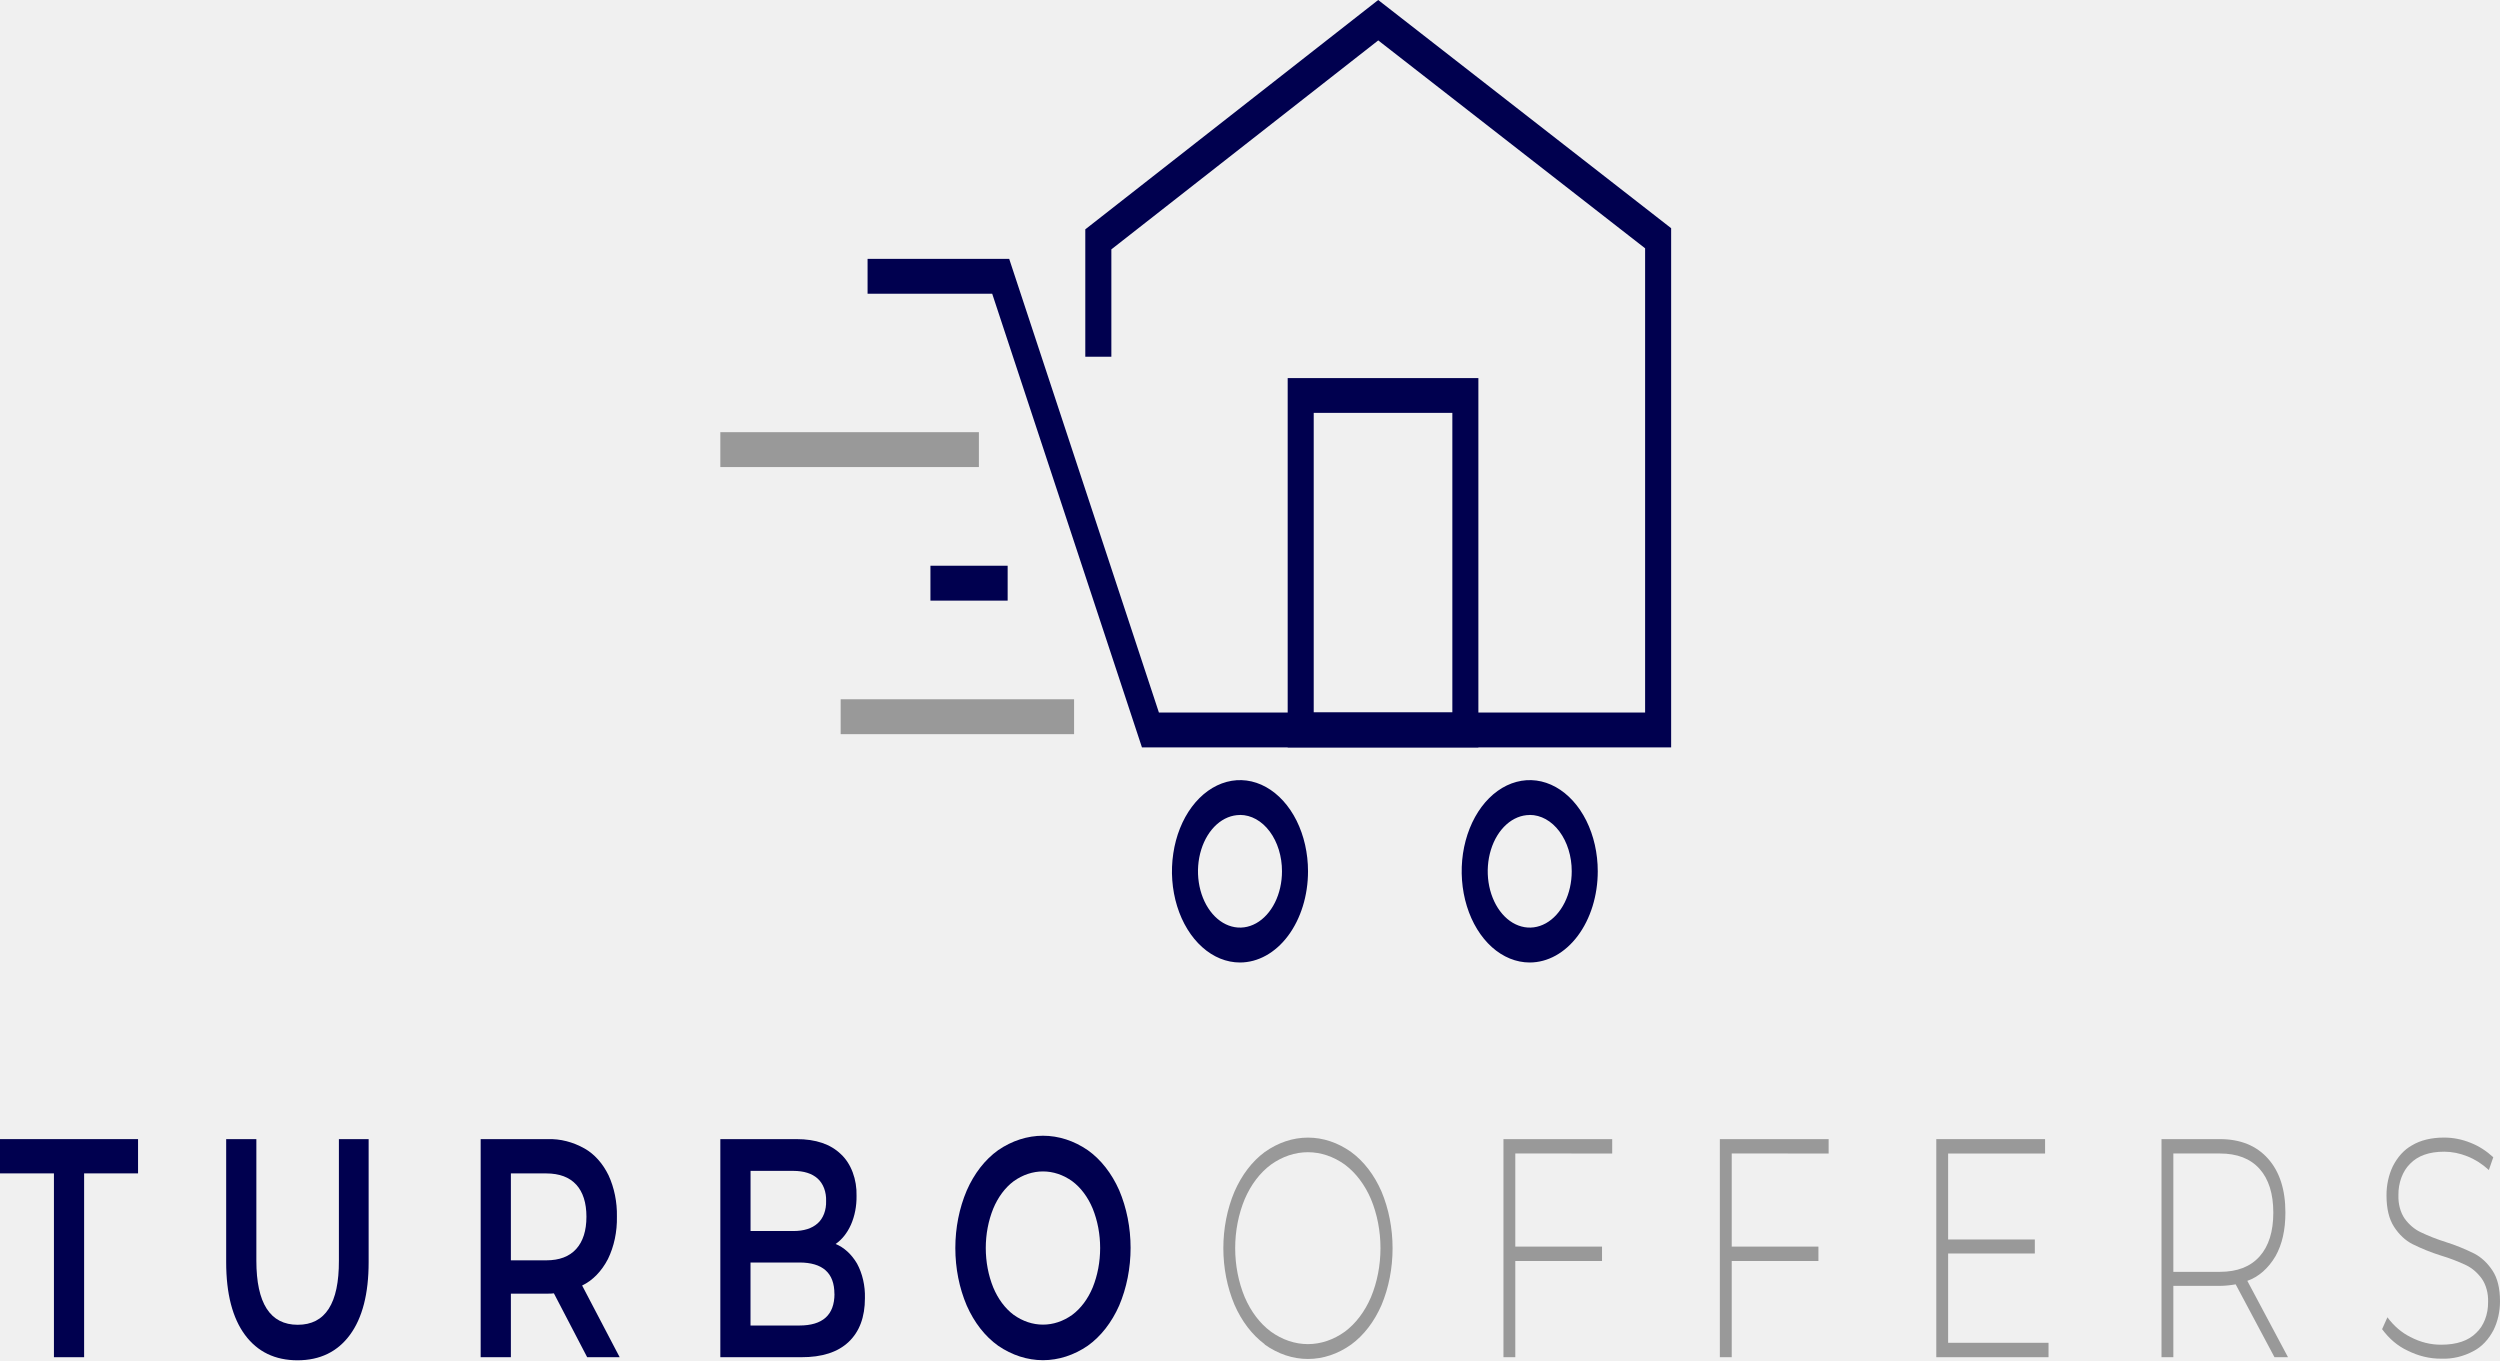
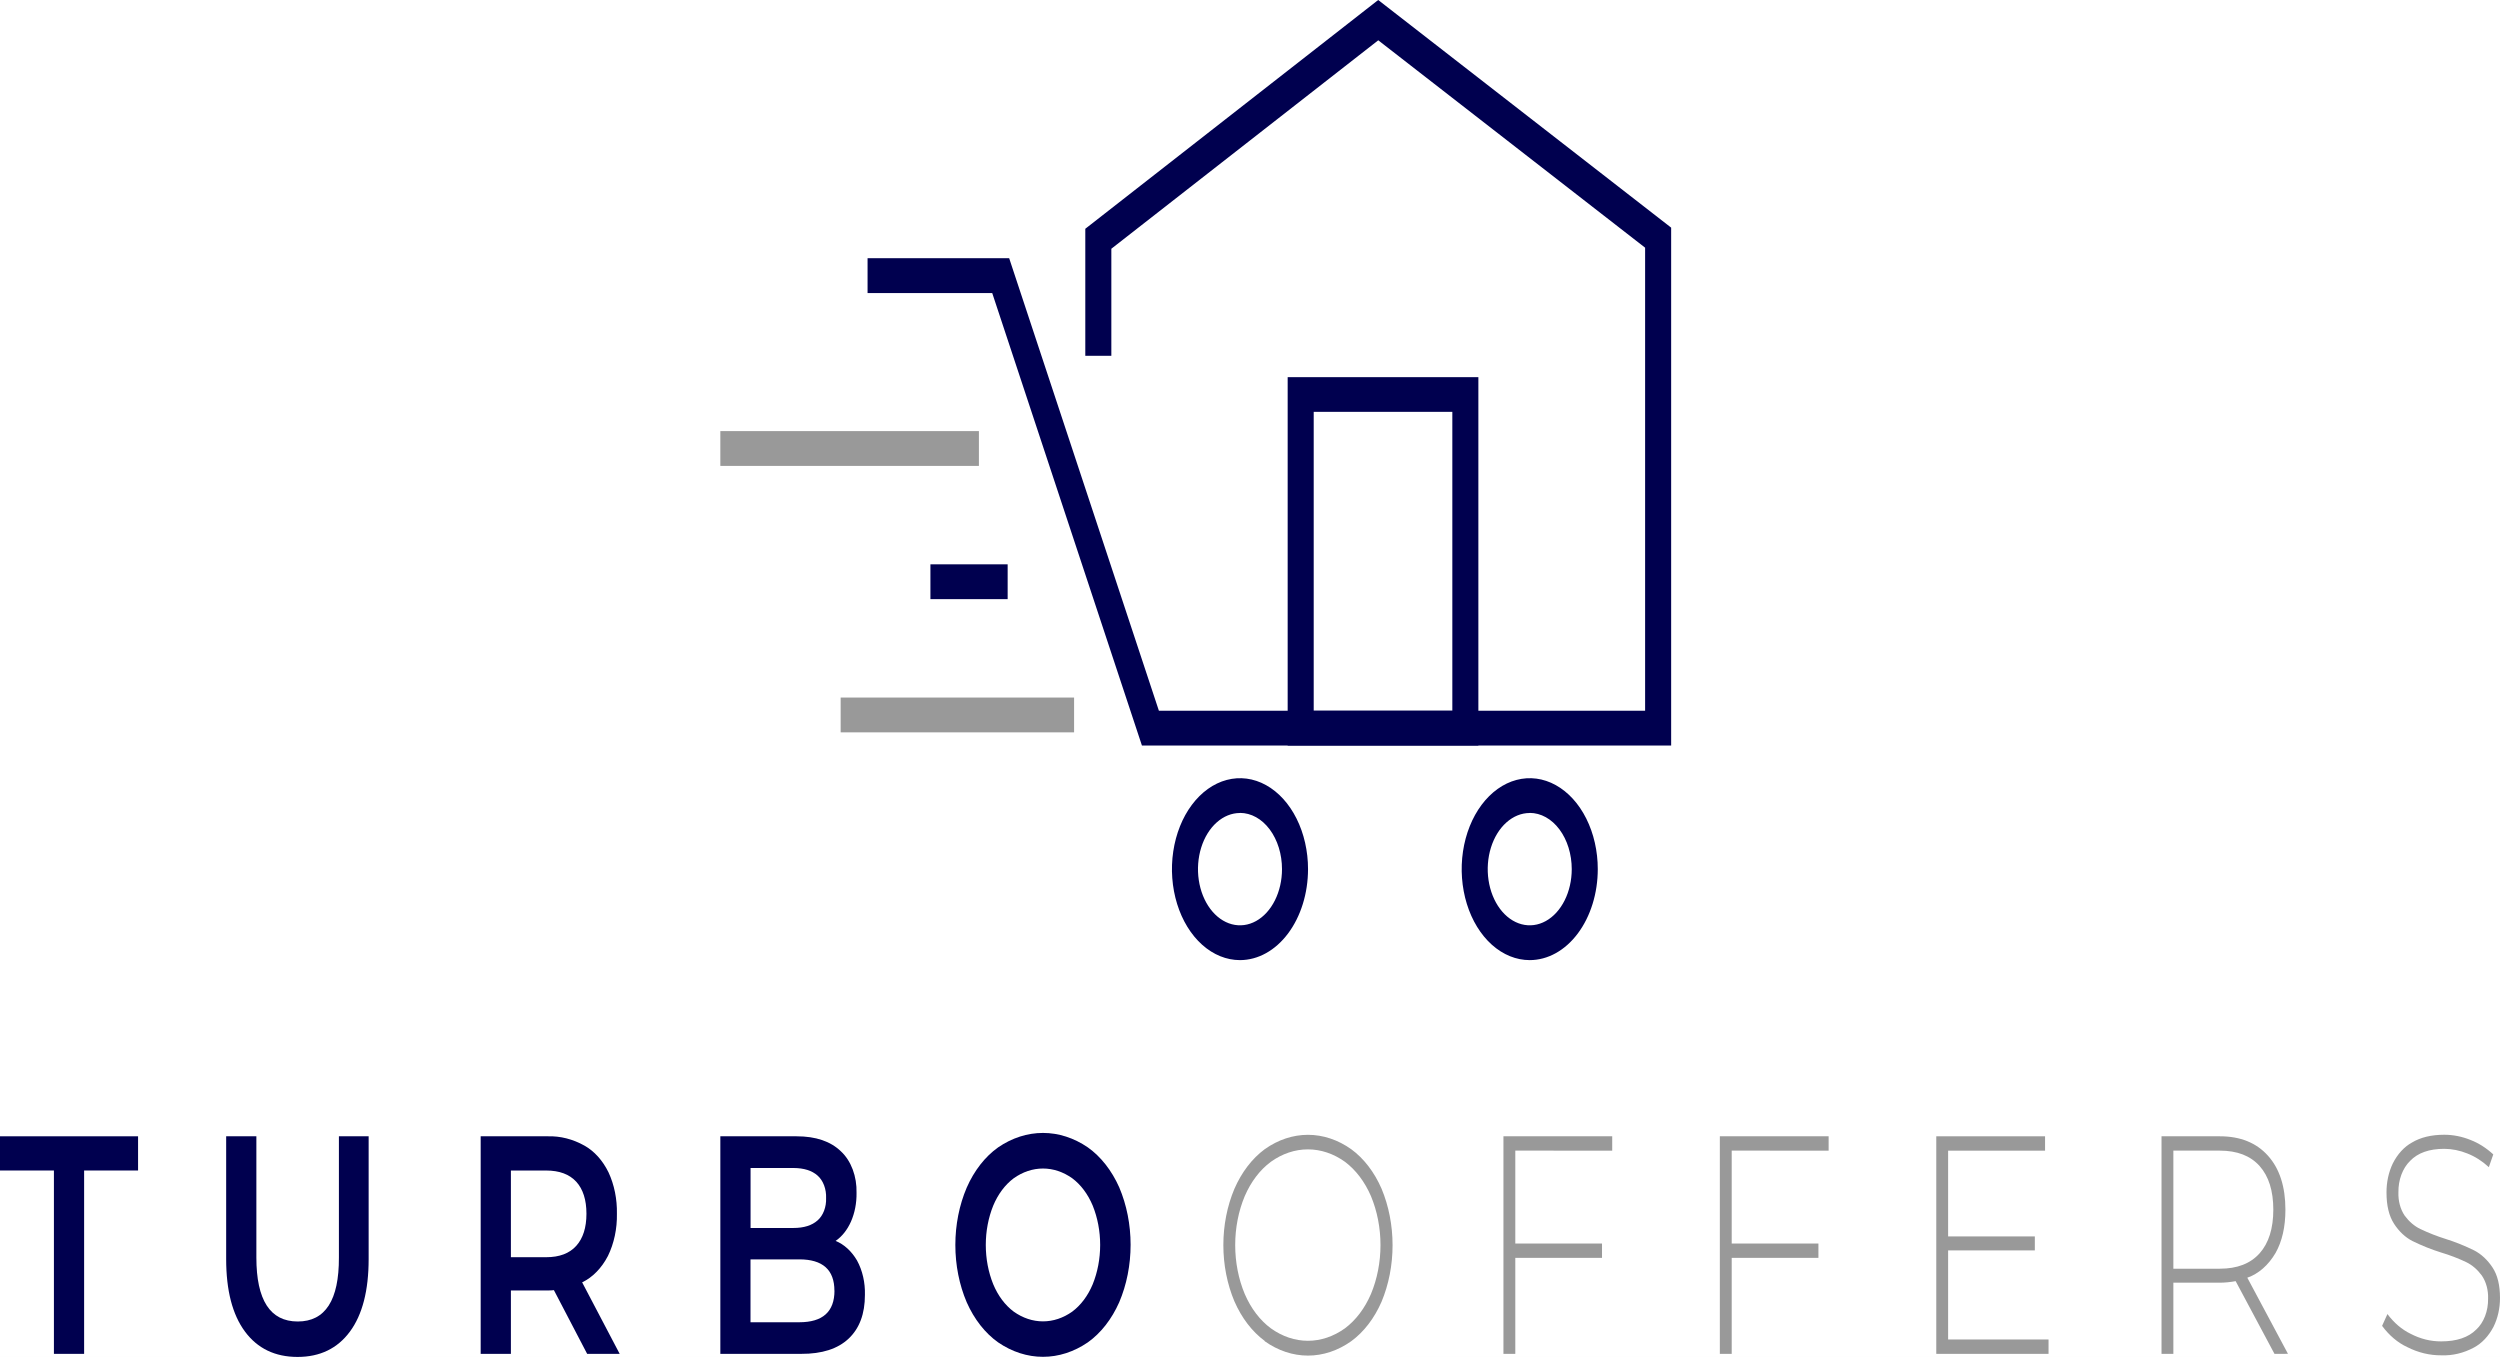
- <svg xmlns="http://www.w3.org/2000/svg" width="68" height="37" viewBox="0 0 68 37" fill="none">
-   <path d="M1.467 31.916H0V30.984H3.755V31.916H2.288V36.916H1.467V31.916Z" fill="#00004F" />
-   <path d="M6.664 36.31C6.323 35.849 6.152 35.189 6.152 34.331V30.984H6.973V34.288C6.973 35.452 7.349 36.034 8.099 36.034C8.85 36.034 9.223 35.452 9.218 34.288V30.984H10.027V34.33C10.027 35.189 9.857 35.849 9.518 36.309C9.179 36.769 8.704 36.999 8.094 37C7.482 37 7.005 36.77 6.664 36.31Z" fill="#00004F" />
-   <path d="M65.479 36.733C65.22 36.613 64.985 36.414 64.793 36.153L64.938 35.831C65.116 36.07 65.331 36.253 65.567 36.368C65.832 36.507 66.114 36.578 66.399 36.576C66.821 36.576 67.139 36.469 67.353 36.254C67.454 36.161 67.537 36.035 67.593 35.889C67.65 35.743 67.678 35.58 67.676 35.415C67.68 35.3 67.668 35.184 67.638 35.075C67.609 34.965 67.564 34.865 67.505 34.78C67.386 34.617 67.242 34.493 67.082 34.415C66.858 34.309 66.63 34.222 66.399 34.153C66.134 34.07 65.873 33.965 65.618 33.839C65.425 33.74 65.253 33.579 65.118 33.369C64.981 33.158 64.913 32.873 64.913 32.518C64.911 32.237 64.971 31.962 65.084 31.725C65.212 31.47 65.393 31.271 65.605 31.154C65.839 31.013 66.132 30.942 66.483 30.942C66.727 30.942 66.97 30.99 67.204 31.086C67.422 31.171 67.629 31.304 67.817 31.477L67.697 31.825C67.518 31.66 67.32 31.534 67.112 31.452C66.908 31.37 66.696 31.327 66.483 31.326C66.073 31.326 65.764 31.436 65.553 31.656C65.453 31.754 65.372 31.883 65.317 32.032C65.262 32.181 65.234 32.345 65.237 32.511C65.233 32.627 65.246 32.743 65.275 32.852C65.304 32.961 65.349 33.062 65.408 33.148C65.527 33.31 65.672 33.434 65.832 33.511C66.057 33.619 66.287 33.709 66.52 33.782C66.784 33.865 67.044 33.97 67.298 34.096C67.489 34.194 67.659 34.353 67.795 34.558C67.932 34.764 68 35.042 68 35.393C68.001 35.671 67.939 35.944 67.825 36.176C67.692 36.432 67.506 36.629 67.29 36.744C67.009 36.896 66.708 36.968 66.405 36.956C66.089 36.959 65.775 36.883 65.479 36.733V36.733Z" fill="#999999" />
-   <path d="M15.971 36.916L15.066 35.179C15.009 35.186 14.953 35.189 14.896 35.187H13.896V36.916H13.074V30.984H14.896C15.239 30.973 15.581 31.06 15.898 31.238C16.165 31.388 16.393 31.642 16.552 31.967C16.708 32.305 16.788 32.697 16.78 33.094C16.788 33.502 16.703 33.904 16.536 34.246C16.364 34.578 16.119 34.83 15.834 34.966L16.855 36.916H15.971ZM15.673 32.222C15.488 32.019 15.216 31.918 14.858 31.917H13.896V34.281H14.858C15.216 34.281 15.487 34.178 15.673 33.972C15.858 33.766 15.951 33.474 15.951 33.095C15.951 32.717 15.858 32.425 15.673 32.221V32.222Z" fill="#00004F" />
-   <path d="M23.311 34.369C23.459 34.641 23.535 34.973 23.526 35.31C23.526 35.824 23.378 36.221 23.083 36.5C22.788 36.78 22.358 36.918 21.794 36.916H19.593V30.984H21.667C22.19 30.984 22.592 31.121 22.874 31.395C23.01 31.521 23.12 31.691 23.194 31.889C23.268 32.087 23.304 32.306 23.298 32.528C23.302 32.803 23.25 33.074 23.146 33.311C23.046 33.535 22.902 33.717 22.729 33.836C22.959 33.93 23.162 34.116 23.311 34.369V34.369ZM20.415 31.848V33.484H21.579C21.865 33.484 22.085 33.414 22.239 33.276C22.314 33.211 22.374 33.121 22.415 33.014C22.455 32.908 22.474 32.789 22.47 32.67C22.475 32.55 22.456 32.43 22.416 32.322C22.375 32.214 22.314 32.123 22.239 32.056C22.085 31.918 21.865 31.849 21.579 31.848H20.415ZM22.696 35.195C22.696 34.625 22.378 34.34 21.741 34.34H20.414V36.054H21.741C22.378 36.054 22.697 35.767 22.698 35.192L22.696 35.195Z" fill="#00004F" />
-   <path d="M27.148 36.603C26.794 36.351 26.499 35.973 26.295 35.51C26.092 35.034 25.985 34.495 25.985 33.947C25.985 33.398 26.092 32.86 26.295 32.383C26.498 31.919 26.794 31.539 27.148 31.286C27.526 31.027 27.945 30.892 28.369 30.892C28.793 30.892 29.212 31.027 29.589 31.286C29.943 31.538 30.238 31.914 30.442 32.375C30.645 32.852 30.752 33.392 30.752 33.942C30.752 34.492 30.645 35.032 30.442 35.51C30.238 35.972 29.943 36.35 29.589 36.603C29.212 36.862 28.793 36.997 28.369 36.997C27.945 36.997 27.526 36.862 27.148 36.603ZM29.165 35.764C29.399 35.59 29.592 35.331 29.722 35.018C29.855 34.689 29.924 34.321 29.924 33.946C29.924 33.572 29.855 33.204 29.722 32.875C29.592 32.562 29.399 32.303 29.165 32.129C28.92 31.954 28.647 31.863 28.369 31.863C28.091 31.863 27.818 31.954 27.572 32.129C27.339 32.303 27.146 32.562 27.016 32.875C26.883 33.204 26.813 33.572 26.813 33.946C26.813 34.321 26.883 34.689 27.016 35.018C27.146 35.331 27.339 35.59 27.572 35.764C27.818 35.939 28.091 36.03 28.369 36.03C28.647 36.03 28.92 35.939 29.165 35.764Z" fill="#00004F" />
-   <path d="M34.4 36.563C34.058 36.31 33.773 35.937 33.576 35.484C33.379 35.016 33.275 34.487 33.275 33.95C33.275 33.413 33.379 32.884 33.576 32.416C33.773 31.963 34.057 31.589 34.4 31.336C34.763 31.078 35.166 30.943 35.577 30.943C35.987 30.943 36.391 31.078 36.753 31.336C37.096 31.587 37.381 31.959 37.578 32.412C37.775 32.883 37.878 33.414 37.878 33.953C37.878 34.493 37.775 35.024 37.578 35.495C37.381 35.948 37.096 36.32 36.753 36.571C36.391 36.829 35.987 36.964 35.577 36.964C35.166 36.964 34.763 36.829 34.4 36.571V36.563ZM36.582 36.22C36.877 36 37.122 35.676 37.29 35.284C37.46 34.876 37.549 34.417 37.549 33.95C37.549 33.483 37.46 33.023 37.29 32.615C37.122 32.223 36.877 31.9 36.582 31.679C36.272 31.457 35.926 31.34 35.575 31.34C35.224 31.34 34.878 31.457 34.568 31.679C34.272 31.898 34.026 32.222 33.857 32.615C33.687 33.023 33.597 33.482 33.597 33.95C33.597 34.417 33.687 34.876 33.857 35.284C34.026 35.677 34.272 36.001 34.568 36.22C34.878 36.443 35.224 36.56 35.575 36.56C35.926 36.56 36.272 36.443 36.582 36.22V36.22Z" fill="#999999" />
-   <path d="M41.216 31.374V33.908H43.575V34.3H41.216V36.916H40.894V30.984H43.852V31.376L41.216 31.374Z" fill="#999999" />
-   <path d="M47.103 31.374V33.908H49.461V34.3H47.103V36.916H46.78V30.984H49.739V31.376L47.103 31.374Z" fill="#999999" />
-   <path d="M55.72 36.524V36.916H52.667V30.984H55.626V31.376H52.989V33.714H55.347V34.095H52.989V36.524H55.72Z" fill="#999999" />
-   <path d="M61.866 36.916L60.81 34.934C60.667 34.96 60.524 34.974 60.38 34.976H59.115V36.916H58.793V30.984H60.38C60.937 30.984 61.373 31.16 61.689 31.514C62.005 31.867 62.163 32.357 62.163 32.984C62.163 33.454 62.074 33.848 61.895 34.166C61.701 34.498 61.431 34.735 61.127 34.839L62.233 36.915L61.866 36.916ZM60.38 34.594C60.852 34.594 61.212 34.454 61.461 34.175C61.71 33.895 61.834 33.499 61.834 32.984C61.834 32.47 61.71 32.074 61.461 31.794C61.212 31.515 60.852 31.375 60.38 31.375H59.115V34.594H60.38Z" fill="#999999" />
-   <path d="M45.455 20.329H31.061L26.988 7.99H23.598V7.041H27.45L31.522 19.38H44.747V6.754L37.488 1.099L30.229 6.783V9.703H29.52V6.238L37.487 0L45.455 6.207V20.329Z" fill="#00004F" />
-   <path d="M33.728 26.18C33.362 26.18 33.004 26.035 32.7 25.762C32.395 25.489 32.158 25.102 32.018 24.649C31.878 24.196 31.841 23.697 31.913 23.216C31.984 22.735 32.16 22.293 32.419 21.946C32.678 21.599 33.008 21.363 33.367 21.267C33.726 21.171 34.098 21.22 34.436 21.408C34.774 21.596 35.063 21.914 35.267 22.322C35.47 22.73 35.578 23.209 35.578 23.7C35.578 24.357 35.383 24.988 35.036 25.453C34.689 25.918 34.218 26.179 33.728 26.18V26.18ZM33.728 22.168C33.502 22.168 33.281 22.258 33.093 22.426C32.905 22.595 32.759 22.834 32.672 23.114C32.586 23.393 32.563 23.701 32.607 23.998C32.651 24.295 32.76 24.568 32.92 24.782C33.08 24.997 33.283 25.142 33.505 25.201C33.727 25.261 33.956 25.23 34.165 25.114C34.374 24.998 34.552 24.802 34.678 24.55C34.803 24.299 34.87 24.003 34.87 23.7C34.871 23.293 34.75 22.903 34.536 22.616C34.322 22.328 34.031 22.166 33.728 22.166V22.168Z" fill="#00004F" />
-   <path d="M41.609 26.18C41.243 26.18 40.885 26.035 40.58 25.762C40.276 25.489 40.039 25.102 39.899 24.649C39.759 24.196 39.722 23.697 39.793 23.216C39.865 22.735 40.041 22.293 40.3 21.946C40.559 21.599 40.889 21.363 41.248 21.267C41.607 21.171 41.979 21.22 42.317 21.408C42.655 21.596 42.944 21.914 43.148 22.322C43.351 22.73 43.459 23.209 43.459 23.7C43.459 24.357 43.264 24.988 42.917 25.453C42.57 25.918 42.099 26.179 41.609 26.18ZM41.609 22.168C41.383 22.168 41.162 22.258 40.974 22.426C40.786 22.595 40.639 22.834 40.553 23.114C40.467 23.393 40.444 23.701 40.488 23.998C40.532 24.295 40.641 24.568 40.801 24.782C40.961 24.997 41.164 25.142 41.386 25.201C41.607 25.261 41.837 25.23 42.046 25.114C42.255 24.998 42.433 24.802 42.559 24.55C42.684 24.299 42.751 24.003 42.751 23.7C42.752 23.293 42.631 22.903 42.417 22.616C42.203 22.328 41.912 22.166 41.609 22.166V22.168Z" fill="#00004F" />
-   <path d="M26.626 11.755H19.593V12.704H26.626V11.755Z" fill="#999999" />
-   <path d="M27.408 15.388H25.308V16.337H27.408V15.388Z" fill="#00004F" />
-   <path d="M29.215 19.02H22.866V19.969H29.215V19.02Z" fill="#999999" />
-   <path d="M40.212 20.329H35.025V10.284H40.212V20.329ZM35.733 19.38H39.504V11.23H35.733V19.38Z" fill="#00004F" />
+ <svg xmlns="http://www.w3.org/2000/svg" width="339" height="184" viewBox="0 0 339 184" fill="none">
+   <g clip-path="url(#clip0)">
+     <rect width="339" height="184" fill="white" />
+     <path d="M7.311 158.72H0V154.082H18.722V158.72H11.407V183.583H7.311V158.72Z" fill="#00004F" />
+     <path d="M33.222 180.567C31.52 178.275 30.668 174.995 30.668 170.726V154.082H34.764V170.516C34.764 176.302 36.635 179.195 40.376 179.195C44.117 179.195 45.977 176.302 45.956 170.516V154.082H49.988V170.723C49.988 174.994 49.142 178.274 47.451 180.563C45.761 182.852 43.393 183.998 40.35 184C37.299 184 34.923 182.856 33.222 180.567Z" fill="#00004F" />
+     <path d="M326.432 182.671C325.141 182.075 323.97 181.088 323.012 179.787L323.736 178.185C324.621 179.374 325.692 180.286 326.872 180.859C328.193 181.549 329.6 181.9 331.018 181.892C333.121 181.892 334.707 181.358 335.776 180.29C336.281 179.826 336.691 179.203 336.972 178.475C337.253 177.748 337.395 176.939 337.385 176.12C337.407 175.544 337.342 174.968 337.196 174.425C337.05 173.883 336.825 173.384 336.534 172.959C335.94 172.152 335.219 171.532 334.423 171.147C333.309 170.62 332.172 170.184 331.018 169.842C329.698 169.429 328.398 168.909 327.126 168.283C326.163 167.791 325.307 166.987 324.633 165.944C323.951 164.892 323.61 163.478 323.61 161.712C323.602 160.315 323.898 158.945 324.461 157.768C325.099 156.498 326.004 155.509 327.062 154.927C328.228 154.226 329.685 153.874 331.435 153.871C332.653 153.872 333.864 154.114 335.029 154.588C336.12 155.015 337.152 155.673 338.088 156.537L337.487 158.267C336.595 157.445 335.611 156.819 334.572 156.412C333.554 156 332.498 155.787 331.435 155.781C329.396 155.781 327.852 156.329 326.802 157.426C326.303 157.913 325.9 158.553 325.625 159.293C325.35 160.033 325.213 160.851 325.225 161.677C325.204 162.253 325.269 162.83 325.415 163.373C325.561 163.916 325.785 164.415 326.076 164.842C326.67 165.648 327.393 166.267 328.19 166.65C329.315 167.185 330.461 167.636 331.624 167.998C332.939 168.41 334.235 168.931 335.501 169.557C336.452 170.048 337.301 170.837 337.977 171.856C338.659 172.88 339 174.264 339 176.007C339.003 177.393 338.698 178.749 338.125 179.904C337.464 181.175 336.537 182.157 335.461 182.729C334.06 183.481 332.558 183.84 331.05 183.781C329.473 183.795 327.907 183.418 326.432 182.671Z" fill="#999999" />
+     <path d="M79.618 183.583L75.109 174.943C74.826 174.979 74.543 174.993 74.26 174.986H69.278V183.583H65.179V154.082H74.26C75.973 154.03 77.674 154.461 79.254 155.348C80.587 156.094 81.724 157.356 82.516 158.973C83.296 160.653 83.691 162.6 83.653 164.577C83.692 166.607 83.268 168.605 82.437 170.306C81.579 171.958 80.356 173.21 78.939 173.887L84.029 183.583H79.618ZM78.135 160.239C77.211 159.231 75.857 158.726 74.07 158.723H69.278V170.477H74.07C75.855 170.477 77.209 169.965 78.135 168.942C79.059 167.918 79.522 166.464 79.522 164.581C79.522 162.7 79.059 161.251 78.135 160.235V160.239Z" fill="#00004F" />
+     <path d="M116.21 170.918C116.952 172.271 117.329 173.918 117.283 175.594C117.283 178.151 116.548 180.124 115.077 181.514C113.605 182.904 111.462 183.594 108.648 183.583H97.678V154.082H108.016C110.622 154.082 112.629 154.764 114.036 156.128C114.713 156.755 115.26 157.599 115.629 158.583C115.998 159.567 116.176 160.659 116.146 161.759C116.168 163.127 115.906 164.476 115.388 165.656C114.893 166.77 114.172 167.675 113.31 168.268C114.457 168.731 115.47 169.657 116.21 170.918ZM101.777 158.38V166.514H107.576C109.004 166.514 110.102 166.17 110.869 165.481C111.241 165.157 111.543 164.708 111.744 164.179C111.946 163.651 112.04 163.061 112.018 162.469C112.042 161.869 111.949 161.273 111.748 160.737C111.546 160.2 111.244 159.744 110.869 159.413C110.102 158.727 109.004 158.383 107.576 158.38H101.777ZM113.146 175.025C113.146 172.188 111.559 170.77 108.386 170.77H101.768V179.297H108.386C111.563 179.297 113.153 177.867 113.155 175.009L113.146 175.025Z" fill="#00004F" />
+     <path d="M135.343 182.024C133.577 180.772 132.104 178.892 131.087 176.592C130.076 174.223 129.545 171.543 129.545 168.816C129.545 166.09 130.076 163.41 131.087 161.042C132.101 158.732 133.574 156.844 135.343 155.586C137.227 154.297 139.312 153.626 141.427 153.626C143.543 153.626 145.628 154.297 147.511 155.586C149.273 156.836 150.744 158.708 151.765 160.999C152.777 163.374 153.309 166.06 153.309 168.793C153.309 171.527 152.777 174.213 151.765 176.588C150.747 178.887 149.276 180.768 147.511 182.024C145.628 183.313 143.543 183.985 141.427 183.985C139.312 183.985 137.227 183.313 135.343 182.024ZM145.398 177.854C146.563 176.987 147.524 175.702 148.173 174.144C148.835 172.507 149.182 170.675 149.182 168.814C149.182 166.954 148.835 165.122 148.173 163.485C147.523 161.928 146.563 160.644 145.398 159.775C144.176 158.906 142.812 158.451 141.427 158.451C140.043 158.451 138.679 158.906 137.457 159.775C136.292 160.644 135.331 161.928 134.681 163.485C134.019 165.122 133.673 166.954 133.673 168.814C133.673 170.675 134.019 172.507 134.681 174.144C135.331 175.702 136.291 176.987 137.457 177.854C138.679 178.724 140.043 179.178 141.427 179.178C142.812 179.178 144.176 178.724 145.398 177.854Z" fill="#00004F" />
+     <path d="M171.496 181.829C169.787 180.569 168.367 178.713 167.385 176.459C166.403 174.132 165.887 171.505 165.887 168.833C165.887 166.16 166.403 163.533 167.385 161.206C168.366 158.95 169.787 157.093 171.496 155.832C173.302 154.551 175.315 153.881 177.359 153.881C179.404 153.881 181.417 154.551 183.224 155.832C184.934 157.08 186.356 158.931 187.337 161.183C188.317 163.525 188.832 166.165 188.832 168.85C188.832 171.535 188.317 174.175 187.337 176.518C186.356 178.77 184.934 180.62 183.224 181.869C181.417 183.149 179.404 183.819 177.359 183.819C175.315 183.819 173.302 183.149 171.496 181.869V181.829ZM182.372 180.123C183.843 179.027 185.063 177.417 185.903 175.465C186.749 173.438 187.194 171.153 187.194 168.831C187.194 166.508 186.749 164.224 185.903 162.196C185.062 160.245 183.842 158.636 182.372 157.538C180.828 156.433 179.104 155.855 177.352 155.855C175.601 155.855 173.876 156.433 172.332 157.538C170.855 158.629 169.629 160.24 168.787 162.196C167.939 164.223 167.493 166.507 167.493 168.831C167.493 171.154 167.939 173.438 168.787 175.465C169.628 177.422 170.854 179.033 172.332 180.123C173.876 181.23 175.601 181.81 177.352 181.81C179.104 181.81 180.829 181.23 182.372 180.123Z" fill="#999999" />
+     <path d="M205.475 156.023V168.622H217.233V170.571H205.475V183.583H203.866V154.082H218.617V156.03L205.475 156.023Z" fill="#999999" />
+     <path d="M234.82 156.023V168.622H246.578V170.571H234.82V183.583H233.211V154.082H247.962V156.03L234.82 156.023Z" fill="#999999" />
+     <path d="M277.782 181.634V183.583H262.559V154.082H277.31V156.03H264.165V167.659H275.923V169.554H264.165V181.634H277.782Z" fill="#999999" />
+     <path d="M308.419 183.583L303.154 173.723C302.444 173.857 301.728 173.927 301.011 173.934H294.708V183.583H293.102V154.082H301.014C303.789 154.082 305.964 154.96 307.538 156.716C309.113 158.472 309.9 160.91 309.902 164.027C309.902 166.365 309.457 168.324 308.564 169.904C307.599 171.556 306.252 172.734 304.734 173.256L310.249 183.579L308.419 183.583ZM301.011 172.036C303.365 172.036 305.161 171.341 306.401 169.951C307.641 168.561 308.261 166.588 308.261 164.031C308.261 161.475 307.641 159.501 306.401 158.111C305.161 156.721 303.365 156.026 301.011 156.026H294.708V172.036H301.011Z" fill="#999999" />
+     <path d="M226.608 101.096H154.846L134.545 39.736H117.642V35.016H136.844L157.146 96.377H223.077V33.586L186.891 5.464L150.698 33.73V48.251H147.167V31.021L186.885 0L226.608 30.869V101.096Z" fill="#00004F" />
+     <path d="M168.143 130.192C166.318 130.192 164.534 129.469 163.017 128.114C161.5 126.758 160.317 124.832 159.619 122.578C158.92 120.324 158.737 117.844 159.094 115.451C159.45 113.059 160.328 110.86 161.619 109.135C162.909 107.41 164.553 106.236 166.343 105.76C168.133 105.284 169.988 105.528 171.674 106.462C173.36 107.395 174.801 108.976 175.814 111.005C176.828 113.033 177.369 115.418 177.369 117.857C177.366 121.128 176.393 124.263 174.664 126.575C172.934 128.888 170.589 130.188 168.143 130.192ZM168.143 110.242C167.016 110.242 165.915 110.689 164.978 111.526C164.042 112.362 163.311 113.552 162.88 114.943C162.449 116.335 162.336 117.866 162.556 119.343C162.776 120.82 163.318 122.177 164.115 123.242C164.912 124.307 165.927 125.033 167.032 125.326C168.137 125.62 169.282 125.47 170.323 124.893C171.363 124.317 172.253 123.341 172.879 122.088C173.505 120.836 173.839 119.364 173.839 117.857C173.84 115.836 173.24 113.898 172.172 112.468C171.104 111.038 169.655 110.233 168.143 110.23V110.242Z" fill="#00004F" />
+     <path d="M207.432 130.192C205.606 130.192 203.823 129.469 202.305 128.114C200.788 126.758 199.605 124.832 198.907 122.578C198.209 120.324 198.026 117.844 198.382 115.451C198.738 113.059 199.617 110.86 200.907 109.135C202.198 107.41 203.842 106.236 205.631 105.76C207.421 105.284 209.277 105.528 210.962 106.462C212.648 107.395 214.089 108.976 215.103 111.005C216.117 113.033 216.658 115.418 216.658 117.857C216.656 121.128 215.683 124.264 213.953 126.576C212.223 128.889 209.878 130.189 207.432 130.192ZM207.432 110.242C206.305 110.242 205.204 110.689 204.267 111.526C203.33 112.362 202.6 113.552 202.169 114.943C201.737 116.335 201.625 117.866 201.845 119.343C202.064 120.82 202.607 122.177 203.403 123.242C204.2 124.307 205.215 125.033 206.32 125.326C207.425 125.62 208.571 125.47 209.612 124.893C210.652 124.317 211.542 123.341 212.168 122.088C212.794 120.836 213.128 119.364 213.128 117.857C213.129 115.836 212.529 113.898 211.461 112.468C210.393 111.038 208.943 110.233 207.432 110.23V110.242Z" fill="#00004F" />
+     <path d="M132.74 58.457H97.678V63.177H132.74V58.457Z" fill="#999999" />
+     <path d="M136.637 76.523H126.166V81.243H136.637V76.523Z" fill="#00004F" />
+     <path d="M145.646 94.588H113.992V99.307H145.646V94.588Z" fill="#999999" />
+     <path d="M200.467 101.096H174.608V51.143H200.467V101.096ZM178.138 96.377H196.937V55.846H178.138V96.377Z" fill="#00004F" />
+   </g>
+   <defs>
+     <clipPath id="clip0">
+       <rect width="339" height="184" fill="white" />
+     </clipPath>
+   </defs>
</svg>
